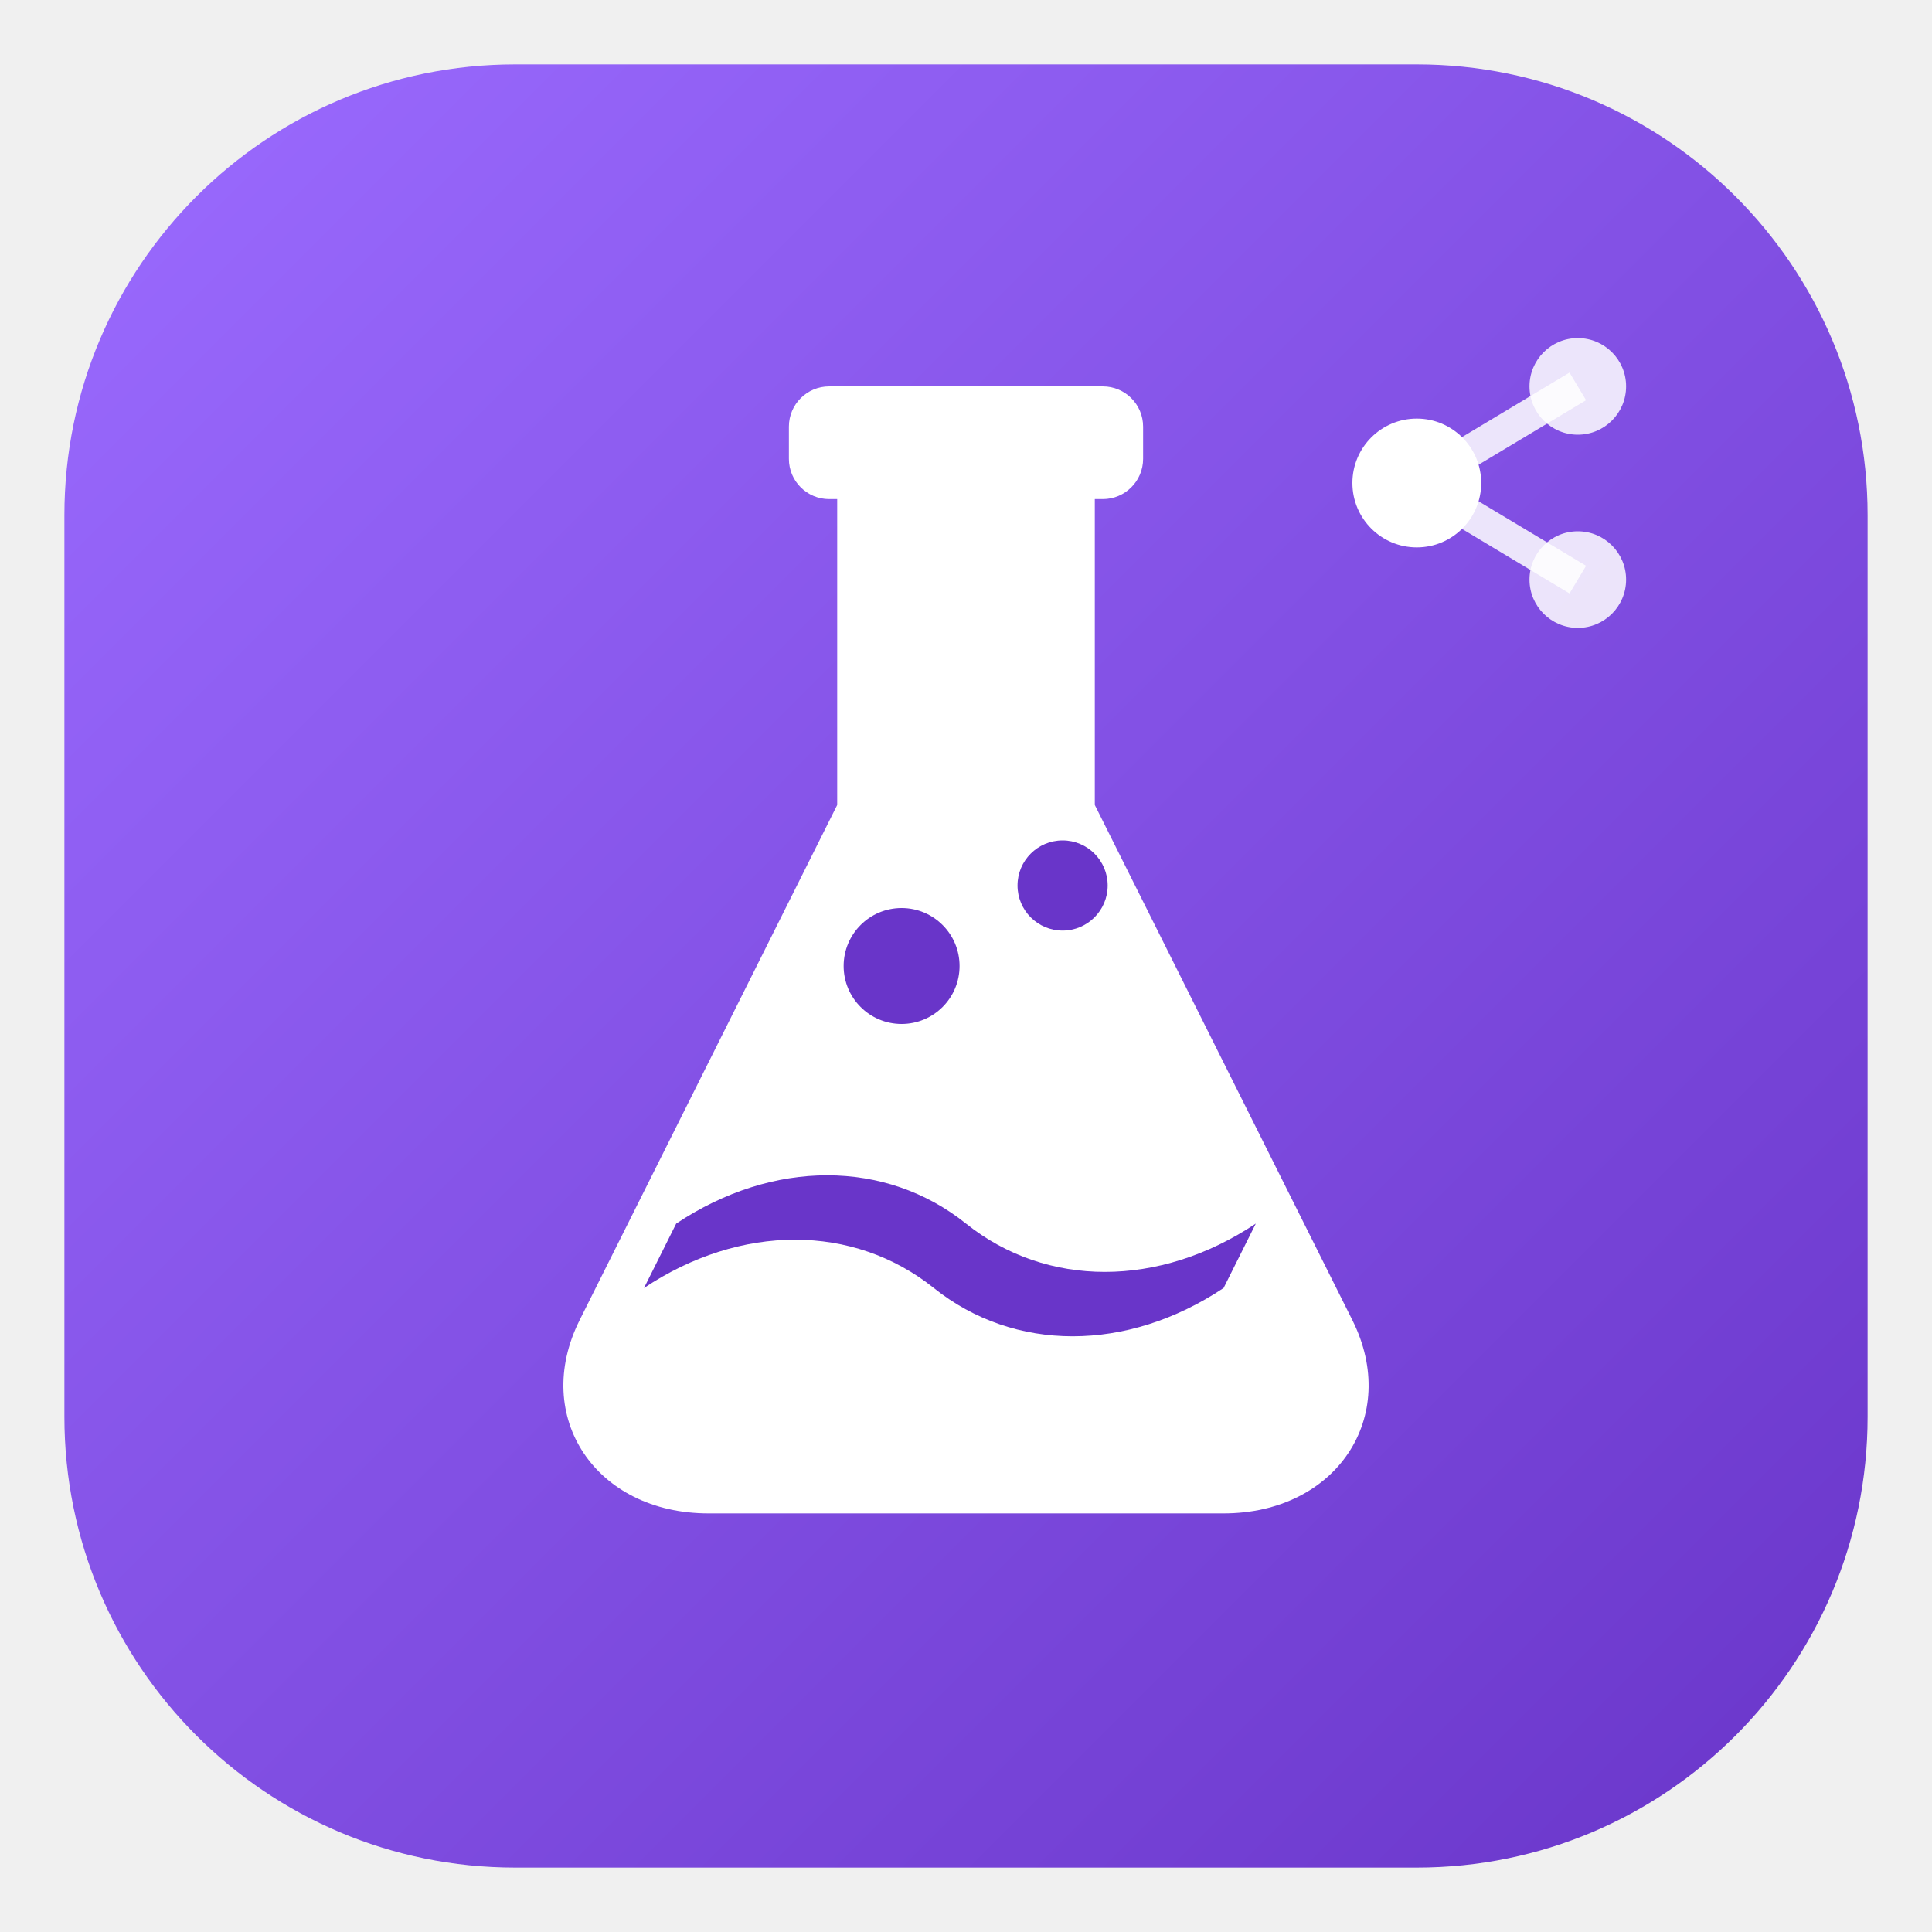
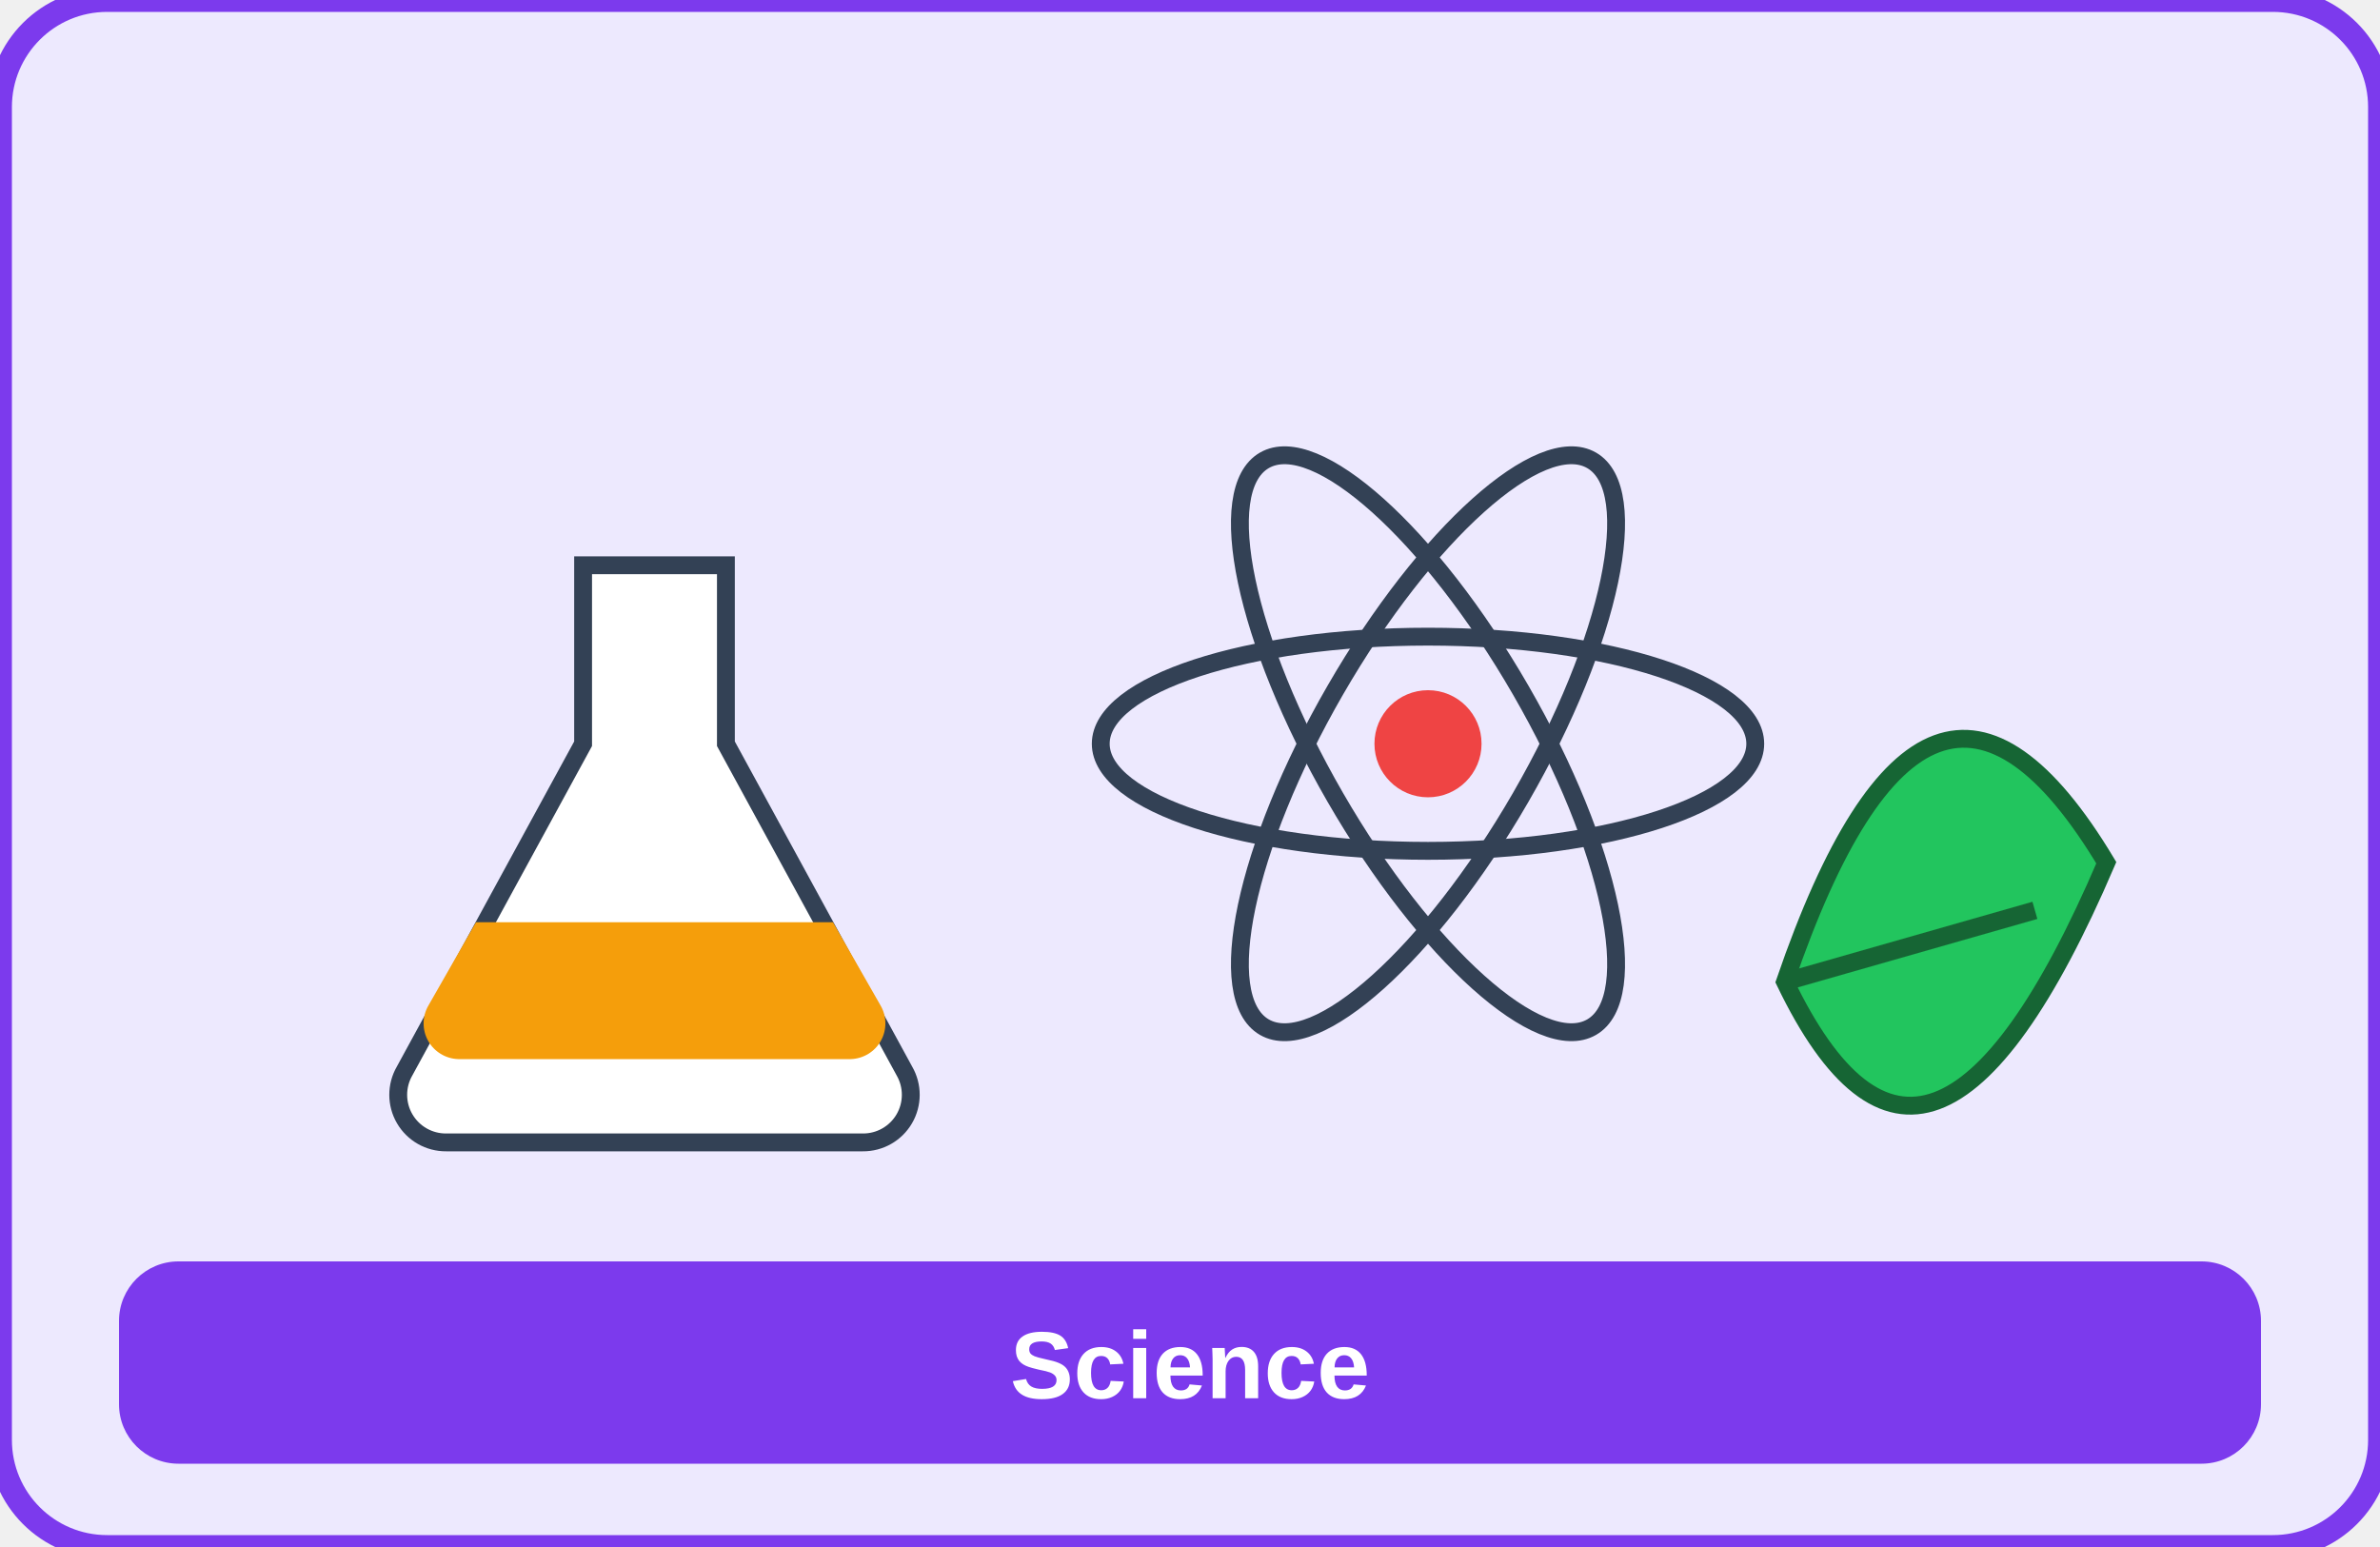
- <svg xmlns="http://www.w3.org/2000/svg" viewBox="0 0 120 120" width="120" height="120">
-   <defs>
-     <linearGradient id="bgSci" x1="0" y1="0" x2="1" y2="1">
-       <stop offset="0%" stop-color="#9B6BFF" />
-       <stop offset="100%" stop-color="#6935C9" />
-     </linearGradient>
-   </defs>
-   <rect x="4" y="4" width="112" height="112" rx="28" fill="url(#bgSci)" />
-   <path d="M52 28 H68 V50 L84 82 C87 88 83 94 76 94 H44 C37 94 33 88 36 82 L52 50 Z" fill="#FFFFFF" />
-   <rect x="49" y="24" width="22" height="7" rx="2.5" fill="#FFFFFF" />
-   <path d="M42 76 C48 72 55 72 60 76 C65 80 72 80 78 76 L76 80 C70 84 63 84 58 80 C53 76 46 76 40 80 Z" fill="#6935C9" />
-   <circle cx="56" cy="60" r="3.6" fill="#6935C9" />
-   <circle cx="66" cy="55" r="2.8" fill="#6935C9" />
-   <g stroke="#FFFFFF" stroke-width="2" opacity="0.85">
-     <line x1="88" y1="30" x2="98" y2="24" />
-     <line x1="88" y1="30" x2="98" y2="36" />
+ <svg xmlns="http://www.w3.org/2000/svg" viewBox="0 0 400 260" width="400" height="260">
+   <rect width="400" height="260" rx="18" fill="#ede9fe" stroke="#7c3aed" stroke-width="4" />
+   <g transform="translate(0,15)">
+     <path d="M98 80 h24 v30 l30 55 a8 8 0 0 1 -7 12 h-70 a8 8 0 0 1 -7 -12 l30 -55 z" fill="#fff" stroke="#334155" stroke-width="3" />
+     <path d="M80 140 h60 l8 14 a6 6 0 0 1 -5 9 h-66 a6 6 0 0 1 -5 -9 z" fill="#f59e0b" />
+     <circle cx="240" cy="110" r="9" fill="#ef4444" />
+     <ellipse cx="240" cy="110" rx="55" ry="18" transform="rotate(0 240 110)" fill="none" stroke="#334155" stroke-width="3" />
+     <ellipse cx="240" cy="110" rx="55" ry="18" transform="rotate(60 240 110)" fill="none" stroke="#334155" stroke-width="3" />
+     <ellipse cx="240" cy="110" rx="55" ry="18" transform="rotate(120 240 110)" fill="none" stroke="#334155" stroke-width="3" />
+     <path d="M300 150 q24.0 -70 54.0 -20 q-30 70 -54.0 20z" fill="#22c55e" stroke="#166534" stroke-width="3" />
+     <line x1="300" y1="150" x2="342.0" y2="138.0" stroke="#166534" stroke-width="3" />
  </g>
-   <circle cx="88" cy="30" r="4" fill="#FFFFFF" />
-   <circle cx="98" cy="24" r="3" fill="#FFFFFF" opacity="0.85" />
-   <circle cx="98" cy="36" r="3" fill="#FFFFFF" opacity="0.85" />
+   <rect x="20" y="212" width="360" height="34" rx="10" fill="#7c3aed" />
+   <text x="200" y="235" font-family="Arial,sans-serif" font-size="16" fill="#fff" text-anchor="middle" font-weight="bold">Science</text>
</svg>
